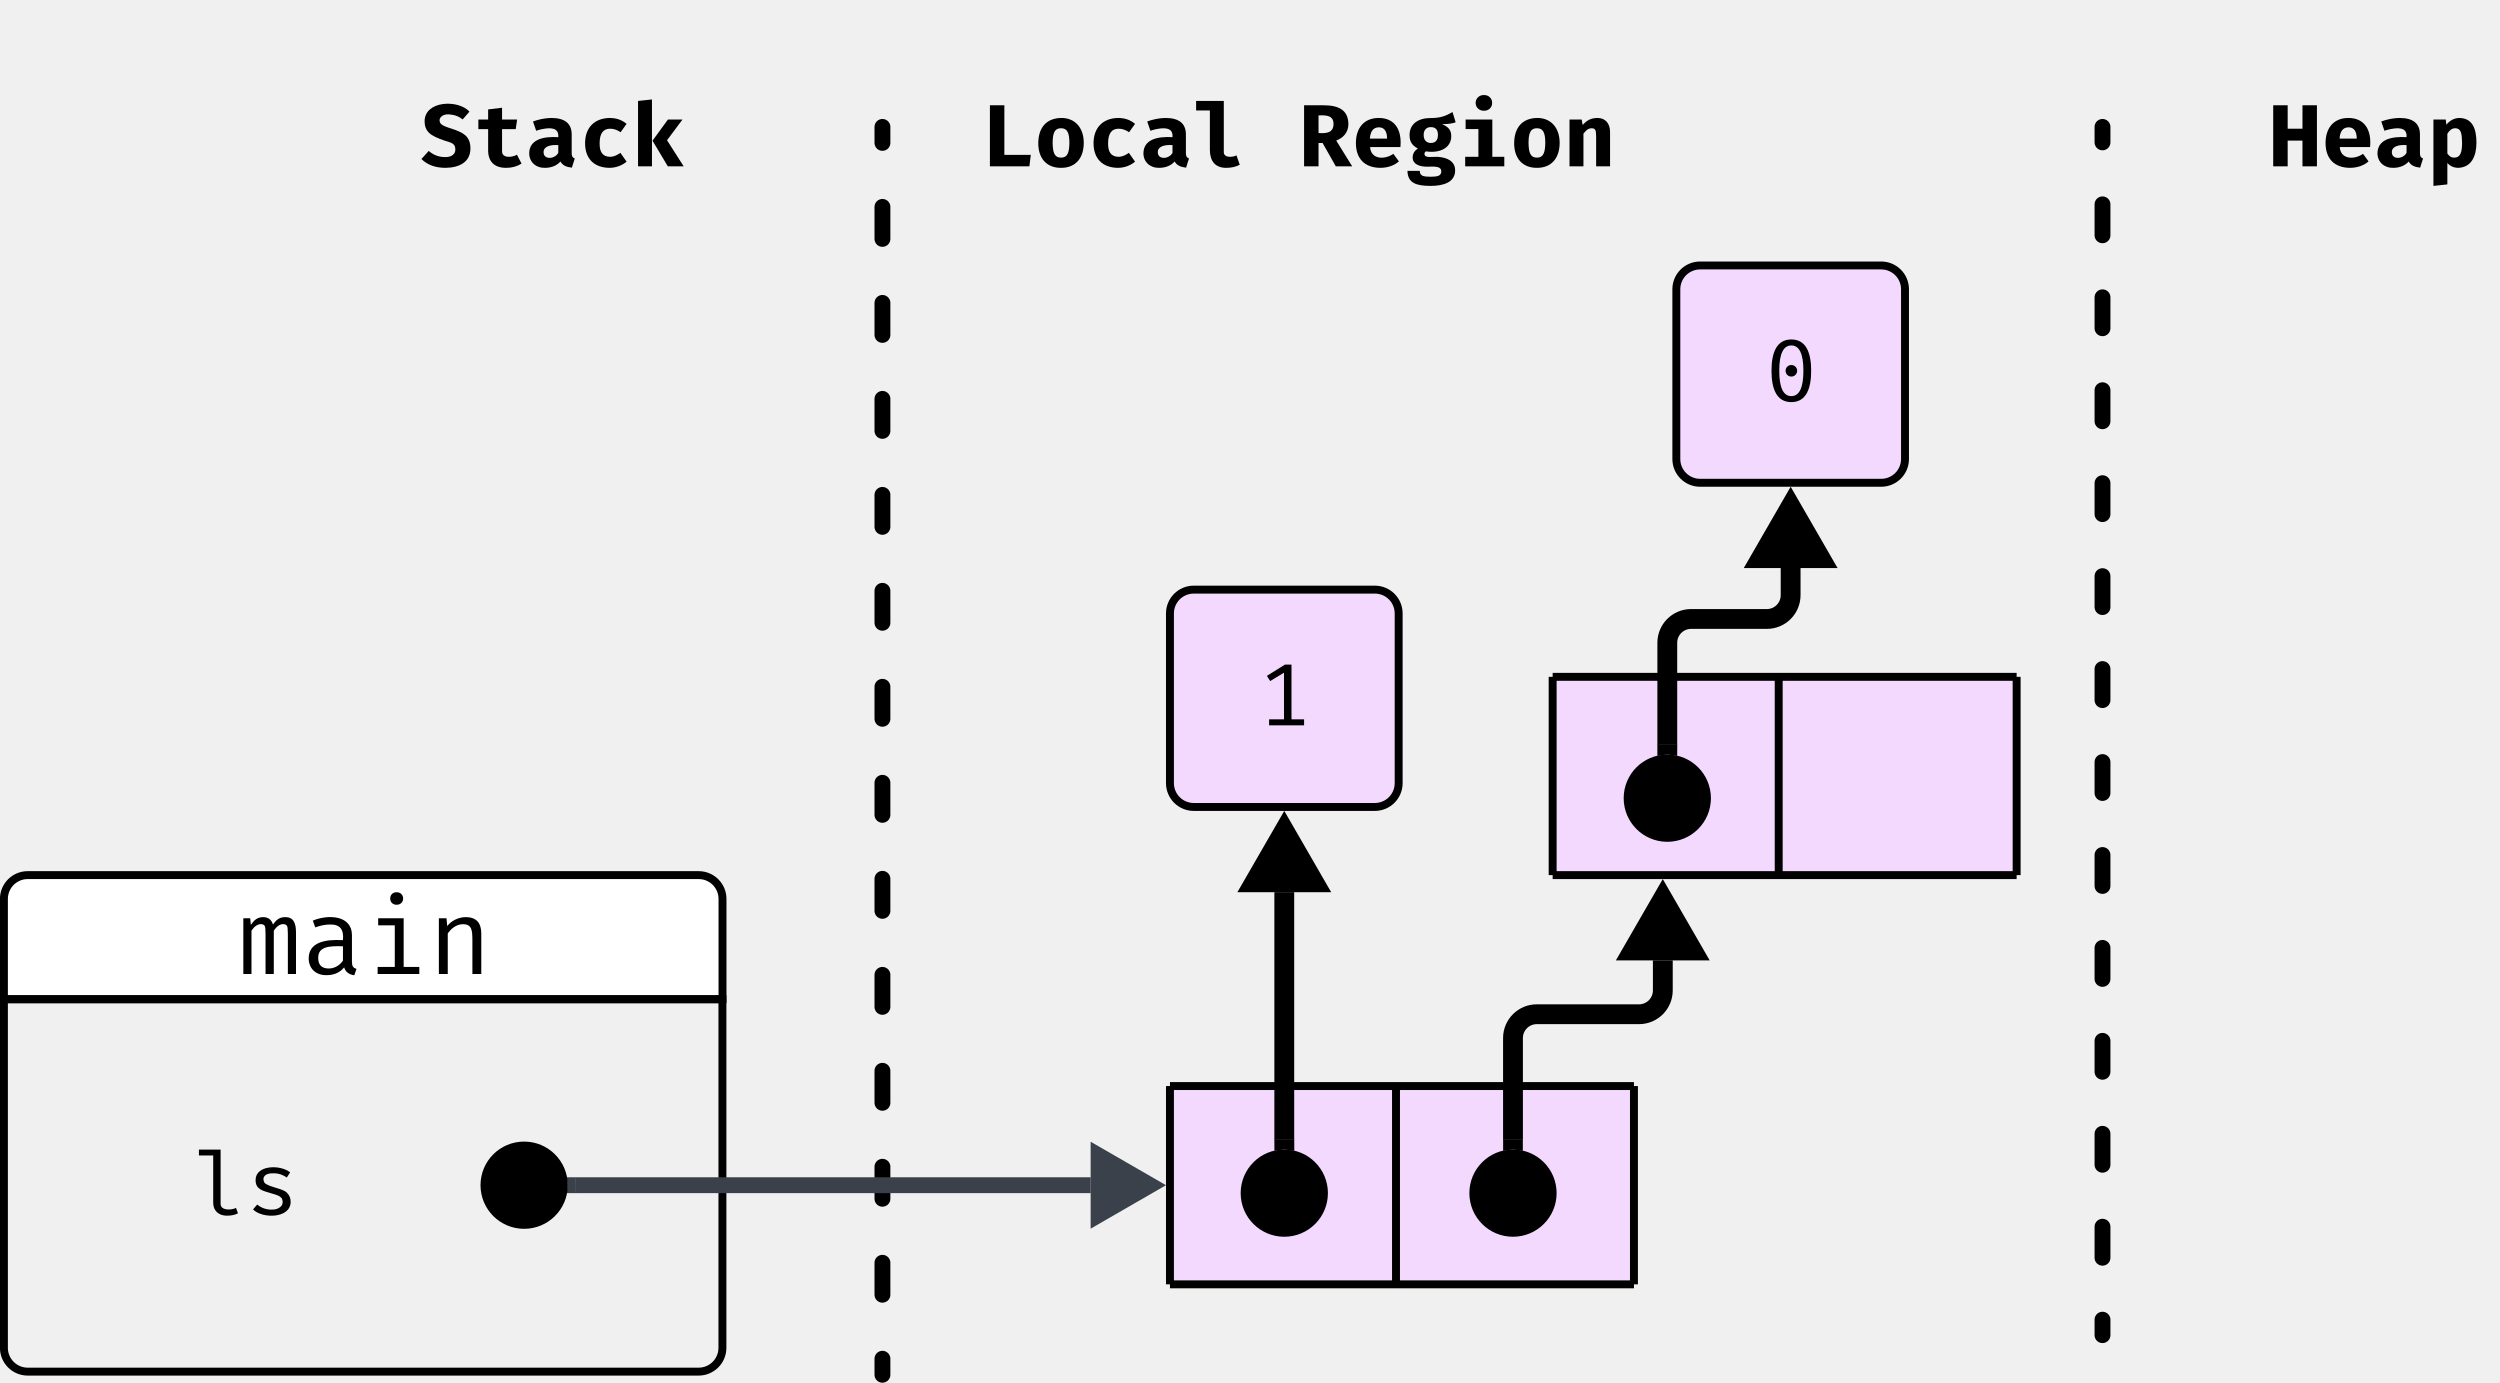
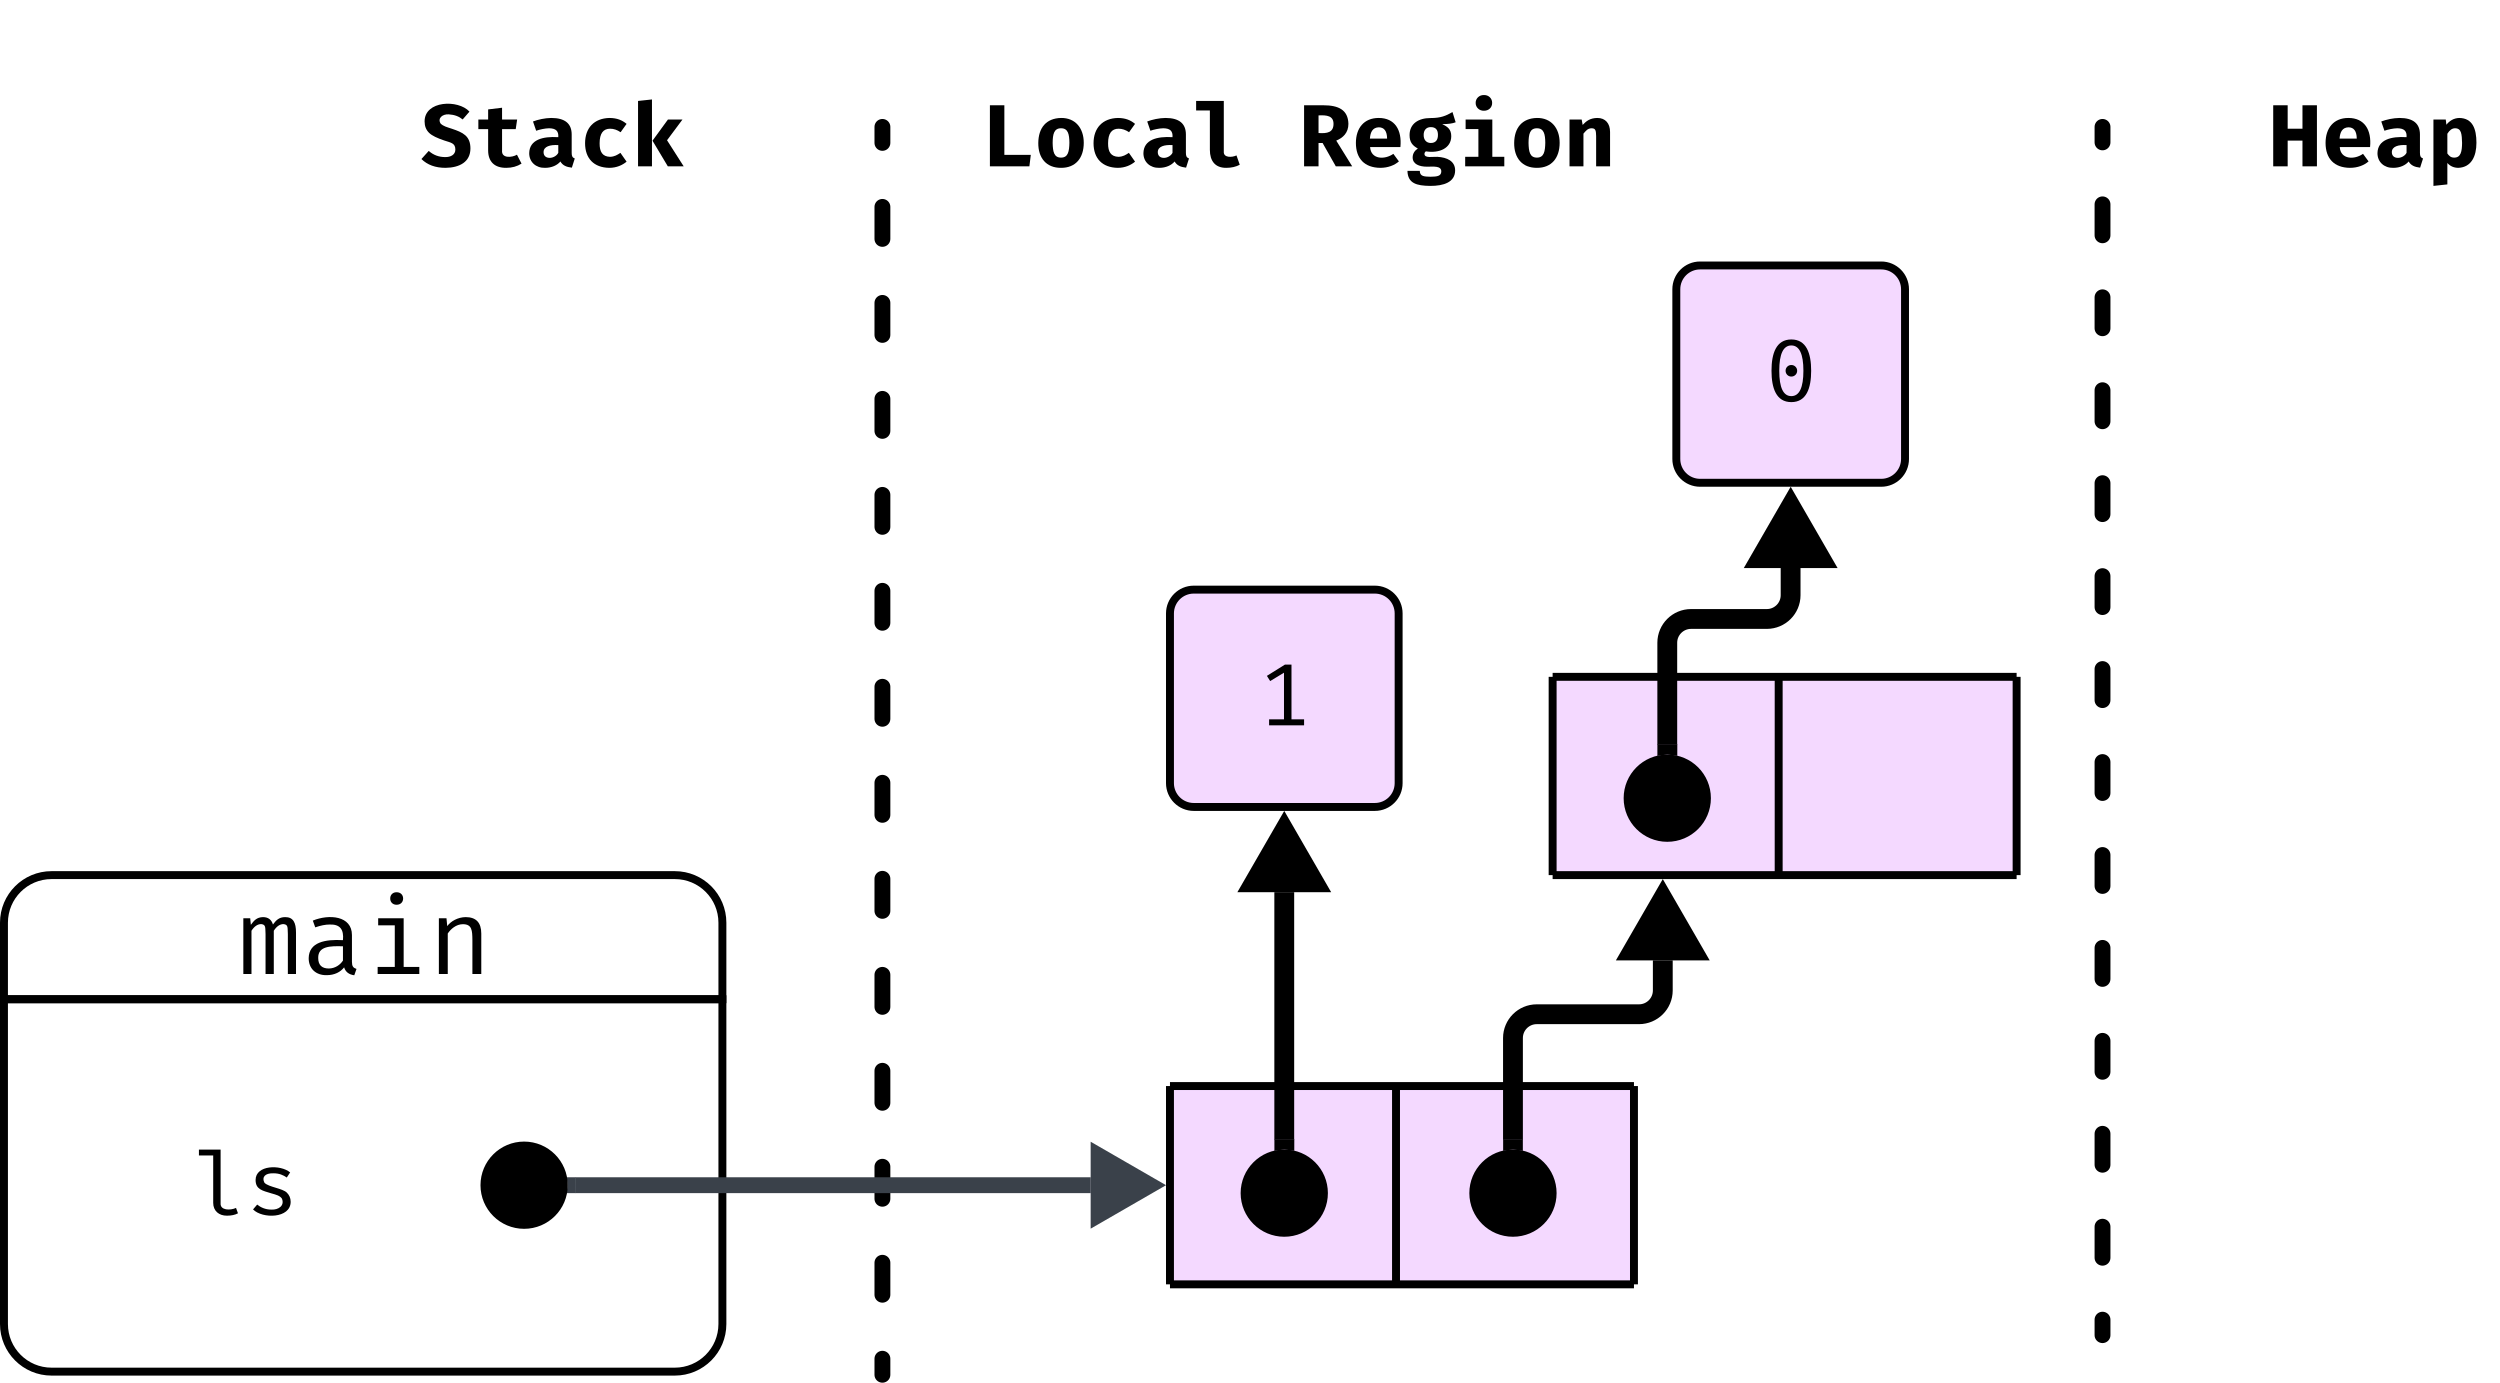
<svg xmlns="http://www.w3.org/2000/svg" xmlns:ns1="lucid" xmlns:xlink="http://www.w3.org/1999/xlink" width="630.4" height="348.68">
-   <g transform="translate(-528.3144 -2760)" ns1:page-tab-id="0_0">
-     <path d="M529.3 3011.97v-25.3a6 6 0 0 1 6-6H704.5a6 6 0 0 1 6 6v25.3z" stroke="#000" stroke-width="2" fill="#fff" />
-     <path d="M710.48 3011.97v87.9a6 6 0 0 1-6 6H535.3a6 6 0 0 1-6-6v-87.9z" stroke="#000" stroke-width="2" fill="none" />
-     <use xlink:href="#a" transform="matrix(1,0,0,1,529.3144,2980.672) translate(59 24.93333)" />
-     <path d="M823.33 3033.86h57v50h-57zM880.33 3033.86h60v50h-60z" fill="#f4d9ff" />
-     <path d="M823.33 3033.86v50M823.33 3033.86h57M823.33 3083.86h57M880.33 3033.86v50M940.33 3033.86v50M880.33 3033.86h60M880.33 3083.86h60" stroke="#000" stroke-width="2" fill="none" />
-     <path d="M530.48 3034.86a6 6 0 0 1 6-6h108a6 6 0 0 1 6 6v48a6 6 0 0 1-6 6h-108a6 6 0 0 1-6-6z" fill="none" />
-     <use xlink:href="#b" transform="matrix(1,0,0,1,530.476,3028.858) translate(46.66667 37.44444)" />
-     <path d="M750.83 2792v4.03m0 16.14v8.07m0 16.14v8.07m0 16.13v8.07m0 16.14v8.06m0 16.13v8.06m0 16.14v8.07m0 16.14v8.08m0 16.13v8.08m0 16.14v8.07m0 16.12v8.07m0 16.13v8.07m0 16.14v8.06m0 16.14v4.04" stroke="#000" stroke-width="4" stroke-linecap="round" fill="none" />
-     <path d="M770.86 2766a6 6 0 0 1 6-6h162.72a6 6 0 0 1 6 6v56.68a6 6 0 0 1-6 6H776.86a6 6 0 0 1-6-6z" fill="none" />
-     <use xlink:href="#c" transform="matrix(1,0,0,1,775.8624,2765) translate(0 36.94444)" />
-     <use xlink:href="#d" transform="matrix(1,0,0,1,775.8624,2765) translate(80 36.94444)" />
-     <path d="M629.3 2782a6 6 0 0 1 6-6H700a6 6 0 0 1 6 6v24.68a6 6 0 0 1-6 6h-64.7a6 6 0 0 1-6-6z" fill="none" />
-     <use xlink:href="#e" transform="matrix(1,0,0,1,634.3144,2781) translate(0 20.94444)" />
-     <path d="M1058.48 2792v3.9m0 15.63v7.8m0 15.64v7.8m0 15.63v7.82m0 15.62v7.8m0 15.64v7.8m0 15.63v7.83m0 15.62v7.8m0 15.64v7.8m0 15.62v7.82m0 15.62v7.8m0 15.64v7.8m0 15.63v7.82m0 15.62v3.9" stroke="#000" stroke-width="4" stroke-linecap="round" fill="none" />
-     <path d="M1095.37 2782a6 6 0 0 1 6-6h51.35a6 6 0 0 1 6 6v24.68a6 6 0 0 1-6 6h-51.35a6 6 0 0 1-6-6z" fill="none" />
-     <use xlink:href="#f" transform="matrix(1,0,0,1,1100.373,2781) translate(0 20.94444)" />
-     <path d="M823.33 2914.68a6 6 0 0 1 6-6H875a6 6 0 0 1 6 6v42.8a6 6 0 0 1-6 6h-45.67a6 6 0 0 1-6-6z" stroke="#000" stroke-width="2" fill="#f4d9ff" />
-     <use xlink:href="#g" transform="matrix(1,0,0,1,828.3308,2913.677) translate(17.33333 29.21528)" />
-     <path d="M673.5 3058.86h129.84" stroke="#3a414a" stroke-width="4" fill="none" />
-     <path d="M673.54 3060.83h-2.37l.32-1.96-.27-2h2.3z" stroke="#3a414a" stroke-width=".05" fill="#3a414a" />
-     <path d="M818.33 3058.86l-13 7.5v-15z" stroke="#3a414a" stroke-width="4" fill="#3a414a" />
-     <path d="M670.48 3058.86c0 5.52-4.48 10-10 10-5.53 0-10-4.48-10-10 0-5.53 4.47-10 10-10 5.52 0 10 4.47 10 10z" stroke="#000" stroke-width="2" />
-     <path d="M909.83 3047.35v-25.6a6 6 0 0 1 6-6h25.78a6 6 0 0 0 6-6v-7.6" stroke="#000" stroke-width="5" fill="none" />
-     <path d="M912.3 3050.17l-2.47-.32-2.48.32v-2.9h4.95z" stroke="#000" stroke-width=".05" />
-     <path d="M947.6 2986.67l7.5 13h-15z" stroke="#000" stroke-width="5" />
-     <path d="M919.83 3060.86c0 5.52-4.48 10-10 10-5.53 0-10-4.48-10-10 0-5.53 4.47-10 10-10 5.52 0 10 4.47 10 10z" stroke="#000" stroke-width="2" />
-     <path d="M852.16 3047.35v-62.38" stroke="#000" stroke-width="5" fill="none" />
-     <path d="M854.64 3050.17l-2.48-.32-2.47.32v-2.9h4.94z" stroke="#000" stroke-width=".05" />
-     <path d="M852.16 2969.48l7.5 13h-15z" stroke="#000" stroke-width="5" />
-     <path d="M862.16 3060.86c0 5.52-4.47 10-10 10-5.52 0-10-4.48-10-10 0-5.53 4.48-10 10-10 5.53 0 10 4.47 10 10z" stroke="#000" stroke-width="2" />
-     <path d="M919.83 2930.67h57v50h-57z" fill="#f4d9ff" />
-     <path d="M976.83 2930.67h60v50h-60z" fill="#f4d9ff" />
-     <path d="M919.83 2930.67v50M919.83 2930.67h57M919.83 2980.67h57M976.83 2930.67v50M1036.83 2930.67v50M976.83 2930.67h60M976.83 2980.67h60" stroke="#000" stroke-width="2" fill="none" />
-     <path d="M948.74 2947.76v-25.68a6 6 0 0 1 6-6h19.1a6 6 0 0 0 6-6v-6.85" stroke="#000" stroke-width="5" fill="none" />
-     <path d="M951.2 2950.58l-2.46-.32-2.48.32v-2.9h4.95z" stroke="#000" stroke-width=".05" />
-     <path d="M979.85 2887.74l7.5 13h-15z" stroke="#000" stroke-width="5" />
-     <path d="M958.74 2961.27c0 5.52-4.48 10-10 10s-10-4.48-10-10c0-5.53 4.48-10 10-10s10 4.47 10 10z" stroke="#000" stroke-width="2" />
-     <path d="M951.02 2832.94a6 6 0 0 1 6-6h45.66a6 6 0 0 1 6 6v42.8a6 6 0 0 1-6 6h-45.66a6 6 0 0 1-6-6z" stroke="#000" stroke-width="2" fill="#f4d9ff" />
-     <use xlink:href="#h" transform="matrix(1,0,0,1,956.0164,2831.938) translate(17.33333 29.21528)" />
+   <g transform="translate(183.8397 -2460)" ns1:page-tab-id="0_0">
+     <path d="M-500 2000h1500v2000H-500z" fill="#fff" />
+     <path d="M-182.84 2692.67a12 12 0 0 1 12-12h157.16a12 12 0 0 1 12 12v19.3h-181.16z" stroke="#000" stroke-width="2" fill="#fff" />
+     <path d="M-182.84 2711.97H-1.68v81.9a12 12 0 0 1-12 12h-157.16a12 12 0 0 1-12-12z" stroke="#000" stroke-width="2" fill="none" />
+     <use xlink:href="#a" transform="matrix(1,0,0,1,-182.8397,2680.672) translate(59 24.93333)" />
+     <path d="M111.18 2733.86h57v50h-57zM168.18 2733.86h60v50h-60z" fill="#f4d9ff" />
+     <path d="M111.18 2733.86v50M111.18 2733.86h57M111.18 2783.86h57M168.18 2733.86v50M228.18 2733.86v50M168.18 2733.86h60M168.18 2783.86h60" stroke="#000" stroke-width="2" fill="none" />
+     <path d="M-181.68 2734.86a6 6 0 0 1 6-6h108a6 6 0 0 1 6 6v48a6 6 0 0 1-6 6h-108a6 6 0 0 1-6-6z" fill="none" />
+     <use xlink:href="#b" transform="matrix(1,0,0,1,-181.6781,2728.858) translate(46.66667 37.44444)" />
+     <path d="M38.67 2492v4.03m0 16.14v8.07m0 16.14v8.07m0 16.13v8.07m0 16.14v8.06m0 16.13v8.06m0 16.14v8.07m0 16.14v8.08m0 16.13v8.08m0 16.14v8.07m0 16.12v8.07m0 16.13v8.07m0 16.14v8.06m0 16.14v4.04" stroke="#000" stroke-width="4" stroke-linecap="round" fill="none" />
+     <path d="M58.7 2466a6 6 0 0 1 6-6h162.73a6 6 0 0 1 6 6v56.68a6 6 0 0 1-6 6H64.7a6 6 0 0 1-6-6z" fill="none" />
+     <use xlink:href="#c" transform="matrix(1,0,0,1,63.70831,2465) translate(0 36.94444)" />
+     <use xlink:href="#d" transform="matrix(1,0,0,1,63.70831,2465) translate(80 36.94444)" />
+     <path d="M-82.84 2482a6 6 0 0 1 6-6h64.68a6 6 0 0 1 6 6v24.68a6 6 0 0 1-6 6h-64.68a6 6 0 0 1-6-6z" fill="none" />
+     <use xlink:href="#e" transform="matrix(1,0,0,1,-77.83974,2481) translate(0 20.94444)" />
+     <path d="M346.33 2492v3.9m0 15.63v7.8m0 15.64v7.8m0 15.63v7.82m0 15.62v7.8m0 15.64v7.8m0 15.63v7.83m0 15.62v7.8m0 15.64v7.8m0 15.62v7.82m0 15.62v7.8m0 15.64v7.8m0 15.63v7.82m0 15.62v3.9" stroke="#000" stroke-width="4" stroke-linecap="round" fill="none" />
+     <path d="M383.22 2482a6 6 0 0 1 6-6h51.34a6 6 0 0 1 6 6v24.68a6 6 0 0 1-6 6h-51.34a6 6 0 0 1-6-6z" fill="none" />
+     <use xlink:href="#f" transform="matrix(1,0,0,1,388.2189,2481) translate(0 20.94444)" />
+     <path d="M111.18 2614.68a6 6 0 0 1 6-6h45.66a6 6 0 0 1 6 6v42.8a6 6 0 0 1-6 6h-45.66a6 6 0 0 1-6-6z" stroke="#000" stroke-width="2" fill="#f4d9ff" />
+     <use xlink:href="#g" transform="matrix(1,0,0,1,116.1767,2613.677) translate(17.33333 29.21528)" />
+     <path d="M-38.67 2758.86H91.2" stroke="#3a414a" stroke-width="4" fill="none" />
+     <path d="M-38.62 2760.83h-2.36l.3-1.96-.25-2h2.3z" stroke="#3a414a" stroke-width=".05" fill="#3a414a" />
+     <path d="M106.18 2758.86l-13 7.5v-15z" stroke="#3a414a" stroke-width="4" fill="#3a414a" />
+     <path d="M-41.68 2758.86c0 5.52-4.48 10-10 10s-10-4.48-10-10c0-5.53 4.48-10 10-10s10 4.47 10 10z" stroke="#000" stroke-width="2" />
+     <path d="M197.67 2747.35v-25.6a6 6 0 0 1 6-6h25.78a6 6 0 0 0 6-6v-7.6" stroke="#000" stroke-width="5" fill="none" />
+     <path d="M200.15 2750.17l-2.48-.32-2.47.32v-2.9h4.95z" stroke="#000" stroke-width=".05" />
+     <path d="M235.45 2686.67l7.5 13h-15z" stroke="#000" stroke-width="5" />
+     <path d="M207.67 2760.86c0 5.52-4.47 10-10 10-5.52 0-10-4.48-10-10 0-5.53 4.48-10 10-10 5.53 0 10 4.47 10 10z" stroke="#000" stroke-width="2" />
+     <path d="M140 2747.35v-62.38" stroke="#000" stroke-width="5" fill="none" />
+     <path d="M142.48 2750.17l-2.47-.32-2.47.32v-2.9h4.95z" stroke="#000" stroke-width=".05" />
+     <path d="M140 2669.48l7.5 13h-15z" stroke="#000" stroke-width="5" />
+     <path d="M150 2760.86c0 5.52-4.47 10-10 10-5.5 0-10-4.48-10-10 0-5.53 4.5-10 10-10 5.53 0 10 4.47 10 10z" stroke="#000" stroke-width="2" />
+     <path d="M207.67 2630.67h57v50h-57zM264.67 2630.67h60v50h-60z" fill="#f4d9ff" />
+     <path d="M207.67 2630.67v50M207.67 2630.67h57M207.67 2680.67h57M264.67 2630.67v50M324.67 2630.67v50M264.67 2630.67h60M264.67 2680.67h60" stroke="#000" stroke-width="2" fill="none" />
+     <path d="M236.58 2647.76v-25.68a6 6 0 0 1 6-6h19.1a6 6 0 0 0 6-6v-6.85" stroke="#000" stroke-width="5" fill="none" />
+     <path d="M239.06 2650.58l-2.48-.32-2.47.32v-2.9h4.96z" stroke="#000" stroke-width=".05" />
+     <path d="M267.7 2587.74l7.5 13h-15z" stroke="#000" stroke-width="5" />
+     <path d="M246.58 2661.27c0 5.52-4.47 10-10 10-5.52 0-10-4.48-10-10 0-5.53 4.48-10 10-10 5.53 0 10 4.47 10 10z" stroke="#000" stroke-width="2" />
+     <path d="M238.86 2532.94a6 6 0 0 1 6-6h45.67a6 6 0 0 1 6 6v42.8a6 6 0 0 1-6 6h-45.67a6 6 0 0 1-6-6z" stroke="#000" stroke-width="2" fill="#f4d9ff" />
+     <use xlink:href="#h" transform="matrix(1,0,0,1,243.8623,2531.938) translate(17.33333 29.21528)" />
    <defs>
      <path d="M447-538c76 0 102 52 102 146V0h-77v-378c-4-59 6-89-41-94-34 0-65 21-92 63V0h-78v-378c-4-59 6-89-41-94-34 0-65 21-92 63V0H51v-527h65l6 62c29-39 54-71 114-73 49 0 81 23 95 70 29-39 56-70 116-70" id="i" />
      <path d="M478-115c0 42 12 57 43 67l-21 60c-51-7-83-32-96-75-34 44-90 74-165 74C137 13 68-51 69-151c3-149 154-179 324-169 10-103-29-151-125-148-40 0-86 9-137 27l-23-64c153-63 370-47 370 137v253zM260-52c60-1 107-35 133-75v-135c-121-4-236-1-234 110 0 67 34 100 101 100" id="j" />
      <path d="M300-773c36-1 62 24 62 59s-26 60-62 59c-35 1-61-25-60-59-1-34 25-60 60-59zm67 706h148V0H121v-67h162v-393H126v-67h241v460" id="k" />
      <path d="M327-471c-64 0-116 47-143 88V0h-84v-527h72l7 74c34-46 100-84 174-85 99 0 148 52 148 156V0h-84v-320c-1-91-3-151-90-151" id="l" />
      <g id="a">
        <use transform="matrix(0.02666667,0,0,0.02666667,0,0)" xlink:href="#i" />
        <use transform="matrix(0.02666667,0,0,0.02666667,16,0)" xlink:href="#j" />
        <use transform="matrix(0.02666667,0,0,0.02666667,32,0)" xlink:href="#k" />
        <use transform="matrix(0.02666667,0,0,0.02666667,48,0)" xlink:href="#l" />
      </g>
      <path d="M378 11c-91 1-156-55-156-145v-538H60v-67h246v609c-6 82 110 83 175 53l22 61c-33 18-75 27-125 27" id="m" />
      <path d="M280-58c84 5 156-46 121-126-25-33-62-42-118-58-101-31-180-44-180-152 0-172 283-177 392-86l-38 58c-42-28-84-48-152-48-96-3-135 45-101 108 50 50 205 62 254 112 26 26 43 59 43 104C500 44 180 48 74-60l47-55c38 31 93 57 159 57" id="n" />
      <g id="b">
        <use transform="matrix(0.02222222,0,0,0.02222222,0,0)" xlink:href="#m" />
        <use transform="matrix(0.02222222,0,0,0.02222222,13.33333,0)" xlink:href="#n" />
      </g>
      <path d="M93-693h164v563h300L541 0H93v-693" id="o" />
      <path d="M300-549c163-2 258 116 258 282 0 171-91 285-258 284C133 18 40-95 42-266s89-279 258-283zm0 117c-81 0-94 69-95 166 2 98 14 167 95 167s93-71 95-168c-1-96-14-165-95-165" id="p" />
      <path d="M352-108c52-2 81-21 118-45l70 100c-47 39-113 70-197 70C169 14 69-89 69-262c0-174 103-283 277-287 87 1 143 25 194 67l-68 95c-39-27-78-40-119-40-79 0-119 55-119 165-1 98 32 151 118 154" id="q" />
      <path d="M517-153c0 38 8 53 35 64L519 15c-63-7-105-26-130-70-36 43-99 72-174 72C111 20 34-50 35-150c3-153 155-192 330-181 5-70-27-100-105-101-47 1-106 14-146 28L78-509c57-22 135-39 207-40 155 0 232 63 232 188v208zM269-96c41-1 82-27 96-58v-87c-92-6-167 15-167 80 0 42 27 65 71 65" id="r" />
      <path d="M375 17c-126 1-186-78-186-204v-447H33v-108h314v575c-5 71 92 68 144 43l37 106c-43 23-94 35-153 35" id="s" />
      <g id="c">
        <use transform="matrix(0.02222222,0,0,0.02222222,0,0)" xlink:href="#o" />
        <use transform="matrix(0.02222222,0,0,0.02222222,13.33333,0)" xlink:href="#p" />
        <use transform="matrix(0.02222222,0,0,0.02222222,26.66667,0)" xlink:href="#q" />
        <use transform="matrix(0.02222222,0,0,0.02222222,40,0)" xlink:href="#r" />
        <use transform="matrix(0.02222222,0,0,0.02222222,53.33333,0)" xlink:href="#s" />
      </g>
      <path d="M561-482c0 102-62 159-138 190L604 0H418L268-265h-46V0H58v-693h218c173 0 281 52 285 211zm-169 0c0-91-75-101-170-96v200c99 7 170-7 170-104" id="t" />
      <path d="M305-549c182 0 265 135 246 330H207c9 143 167 146 264 77l63 86c-49 43-122 73-212 73C144 15 46-88 46-265c0-168 91-284 259-284zm0 106c-69 3-95 54-100 128h195c-1-85-33-128-95-128" id="u" />
      <path d="M292-548c116 0 174-24 250-68l36 116c-35 14-86 21-153 21 60 28 103 58 103 137 0 138-138 196-287 172-10 4-17 17-17 30 2 51 95 29 146 32 111 6 202 49 202 154 0 133-128 177-284 176-152-2-254-28-257-171h140c0 65 52 65 121 67 74-1 123-6 123-61 0-66-93-53-161-53C163 4 90-26 90-101c0-47 27-81 59-101-59-33-94-70-94-152 0-131 102-194 237-194zm4 103c-52-1-82 37-81 89-1 54 30 91 81 91 55 0 82-35 81-93 0-58-27-87-81-87" id="v" />
      <path d="M299-809c52-2 94 38 93 89 1 52-40 90-93 89-52 2-95-38-94-89-1-51 42-91 94-89zm95 701h136V0H86v-108h150v-315H91v-108h303v423" id="w" />
      <path d="M321-432c-45 0-66 30-93 61V0H70v-531h138l11 61c43-46 85-77 165-79 94-1 146 63 146 159V0H372v-344c-2-57-3-88-51-88" id="x" />
      <g id="d">
        <use transform="matrix(0.02222222,0,0,0.02222222,0,0)" xlink:href="#t" />
        <use transform="matrix(0.02222222,0,0,0.02222222,13.33333,0)" xlink:href="#u" />
        <use transform="matrix(0.02222222,0,0,0.02222222,26.66667,0)" xlink:href="#v" />
        <use transform="matrix(0.02222222,0,0,0.02222222,40,0)" xlink:href="#w" />
        <use transform="matrix(0.02222222,0,0,0.02222222,53.33333,0)" xlink:href="#p" />
        <use transform="matrix(0.02222222,0,0,0.02222222,66.66667,0)" xlink:href="#x" />
      </g>
      <path d="M568-203C568-51 446 15 286 17 171 17 80-16 12-83l83-92c53 47 115 70 187 70 62 1 115-27 115-85 0-74-50-78-125-103-80-27-139-54-173-87s-51-76-51-129c-1-238 381-252 509-112l-77 89c-41-34-92-54-159-58-71-4-129 45-91 105 33 31 69 39 129 59 122 41 209 80 209 223" id="y" />
      <path d="M327-181c-9 94 114 82 169 49l52 101C498 1 440 17 374 17c-132 1-205-70-205-198v-241H58v-109h111v-115l158-19v134h171l-16 109H327v241" id="z" />
      <path d="M228 0H70v-742l158-17V0zm171-296L588 0H408L234-291l175-240h165" id="A" />
      <g id="e">
        <use transform="matrix(0.02222222,0,0,0.02222222,0,0)" xlink:href="#y" />
        <use transform="matrix(0.02222222,0,0,0.02222222,13.33333,0)" xlink:href="#z" />
        <use transform="matrix(0.02222222,0,0,0.02222222,26.66667,0)" xlink:href="#r" />
        <use transform="matrix(0.02222222,0,0,0.02222222,40,0)" xlink:href="#q" />
        <use transform="matrix(0.02222222,0,0,0.02222222,53.33333,0)" xlink:href="#A" />
      </g>
      <path d="M384-292H216V0H52v-693h164v266h168v-266h164V0H384v-292" id="B" />
      <path d="M364-549c149 3 194 121 194 282 0 153-58 277-204 284-51 0-93-18-126-55v243L70 222v-753h140l7 59c34-43 81-75 147-77zm31 284c-3-99-6-167-80-167-33 0-62 21-87 62v224c20 27 38 47 78 47 76 0 88-72 89-166" id="C" />
      <g id="f">
        <use transform="matrix(0.02222222,0,0,0.02222222,0,0)" xlink:href="#B" />
        <use transform="matrix(0.02222222,0,0,0.02222222,13.33333,0)" xlink:href="#u" />
        <use transform="matrix(0.02222222,0,0,0.02222222,26.66667,0)" xlink:href="#r" />
        <use transform="matrix(0.02222222,0,0,0.02222222,40,0)" xlink:href="#C" />
      </g>
      <path d="M517-68V0H120v-68h169v-529l-157 95-37-59 205-128h74v621h143" id="D" />
      <use transform="matrix(0.02222222,0,0,0.02222222,0,0)" xlink:href="#D" id="g" />
      <path d="M300-700c172 0 225 159 225 355 0 197-53 356-225 356S75-148 75-345c0-196 53-355 225-355zM163-345c0 192 46 288 137 288s137-96 137-288c0-191-46-287-137-287s-137 96-137 287zm137-65c36-1 67 30 66 65 1 36-30 67-66 66-36 1-66-30-65-66-1-35 29-66 65-65" id="E" />
      <use transform="matrix(0.02222222,0,0,0.02222222,0,0)" xlink:href="#E" id="h" />
    </defs>
  </g>
</svg>
